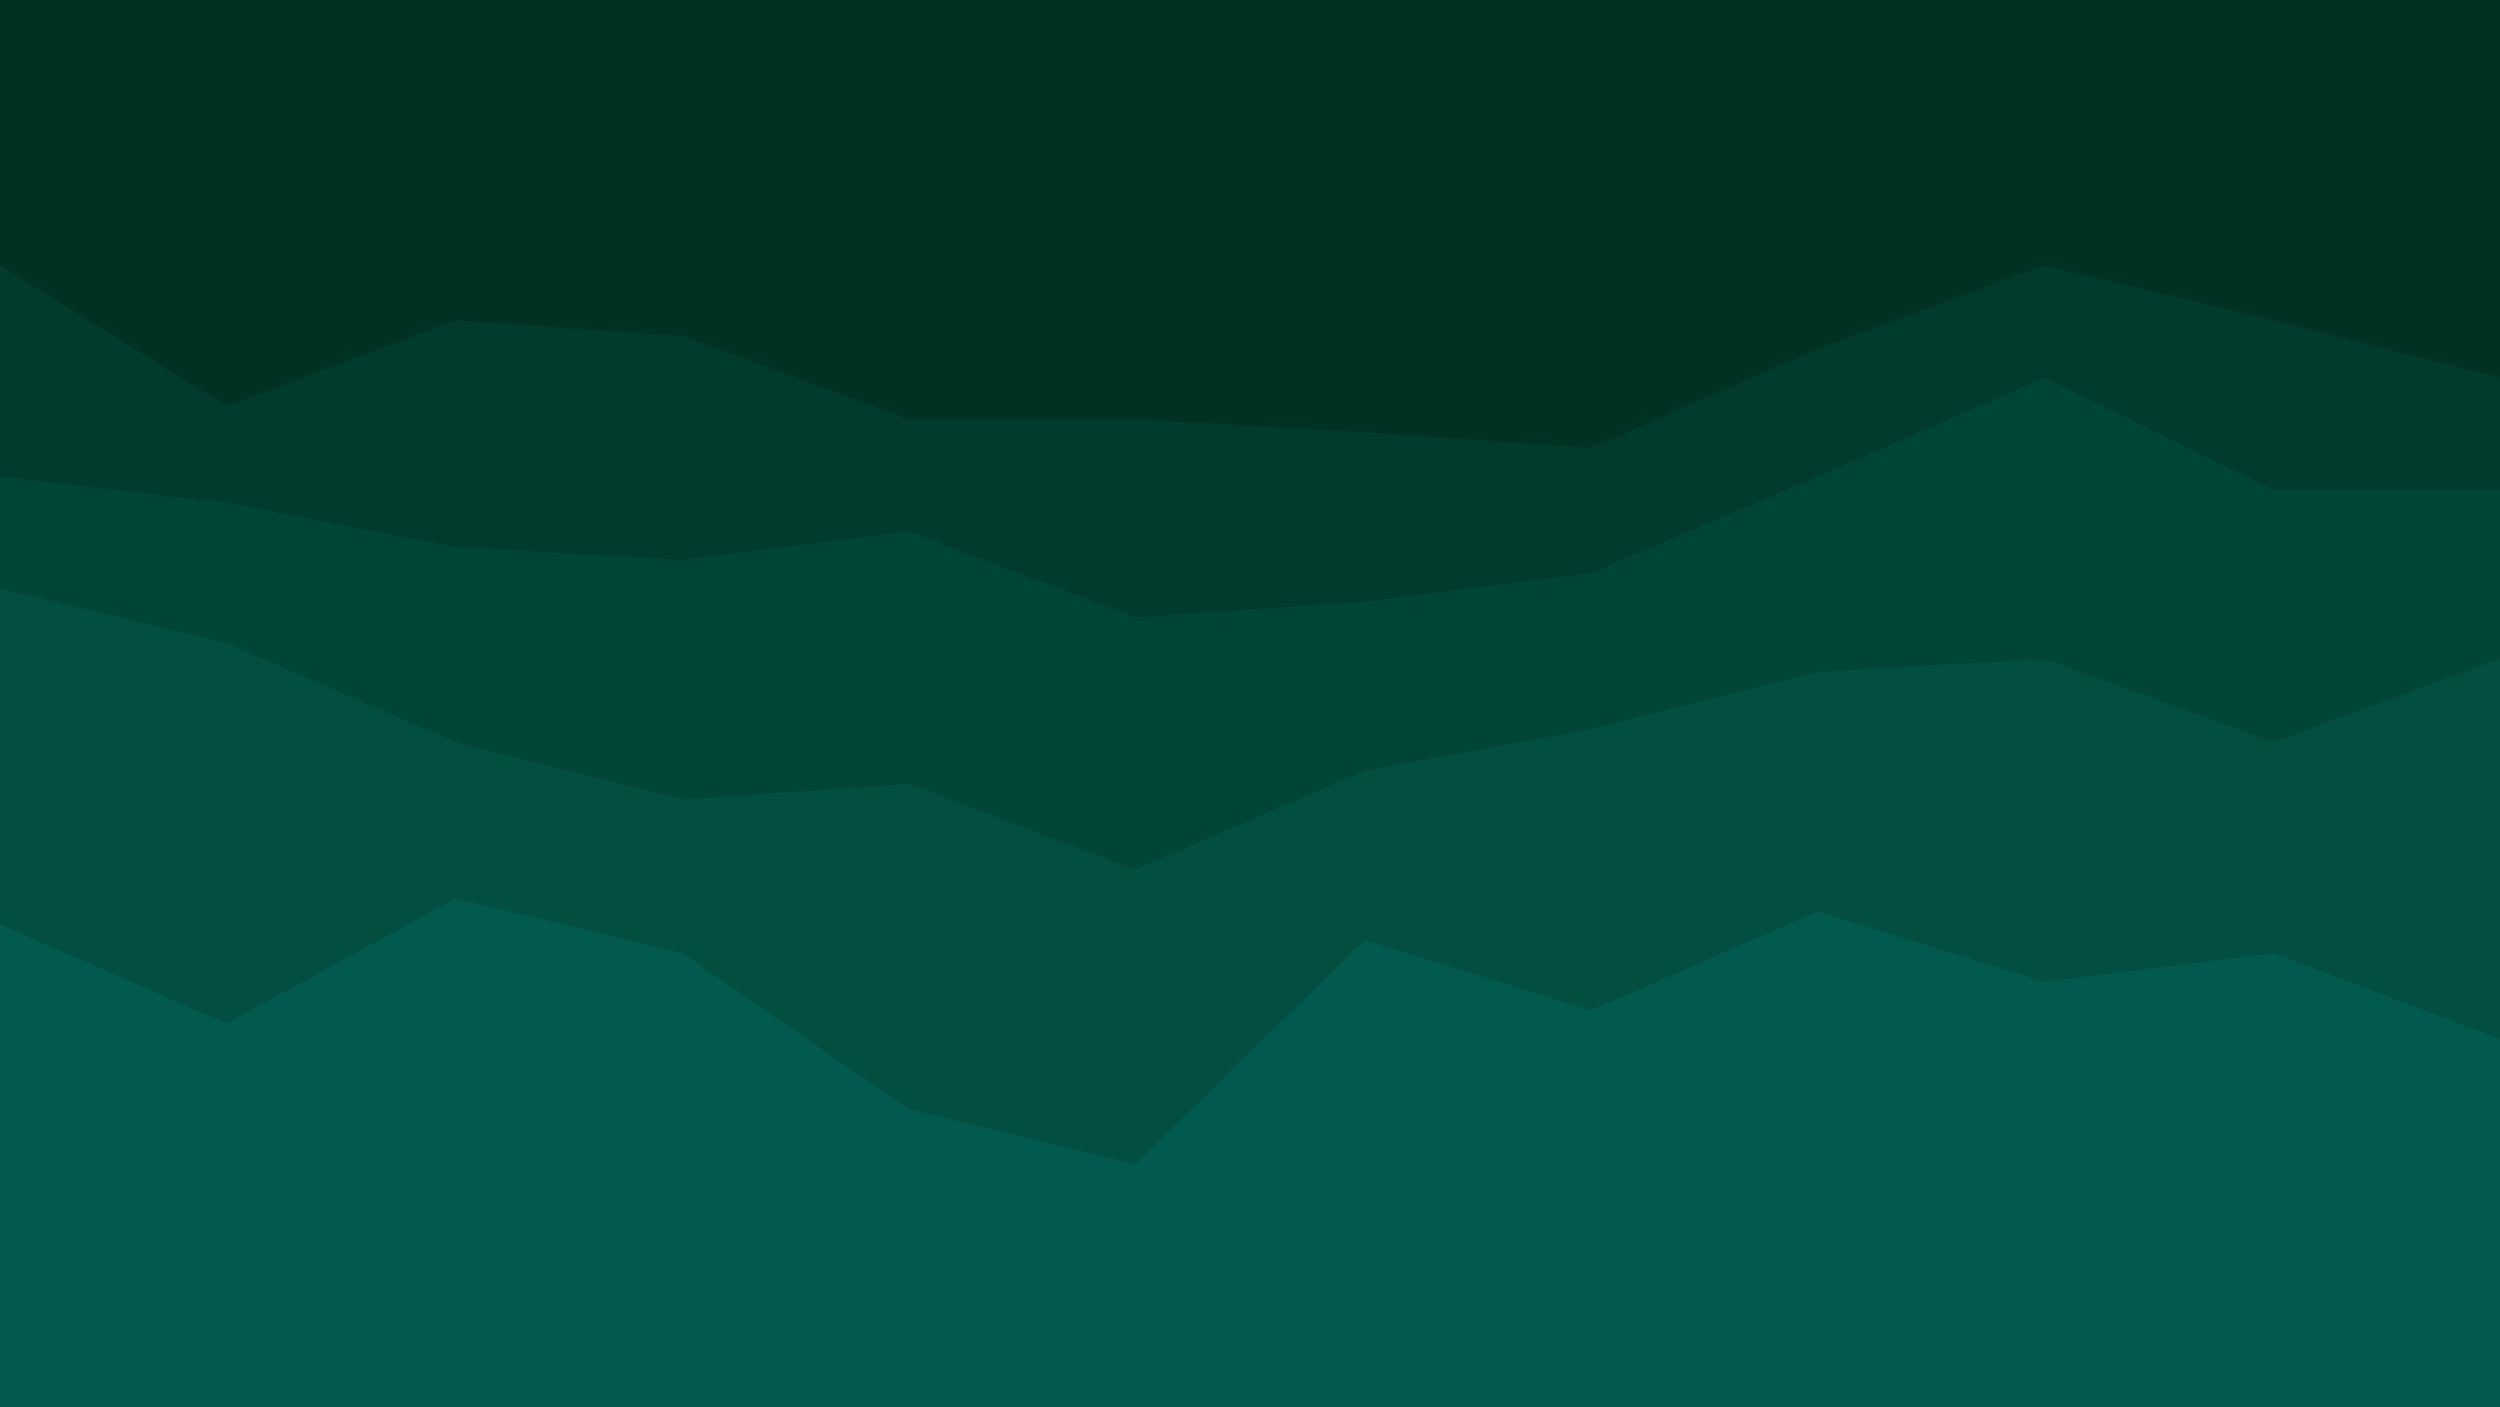
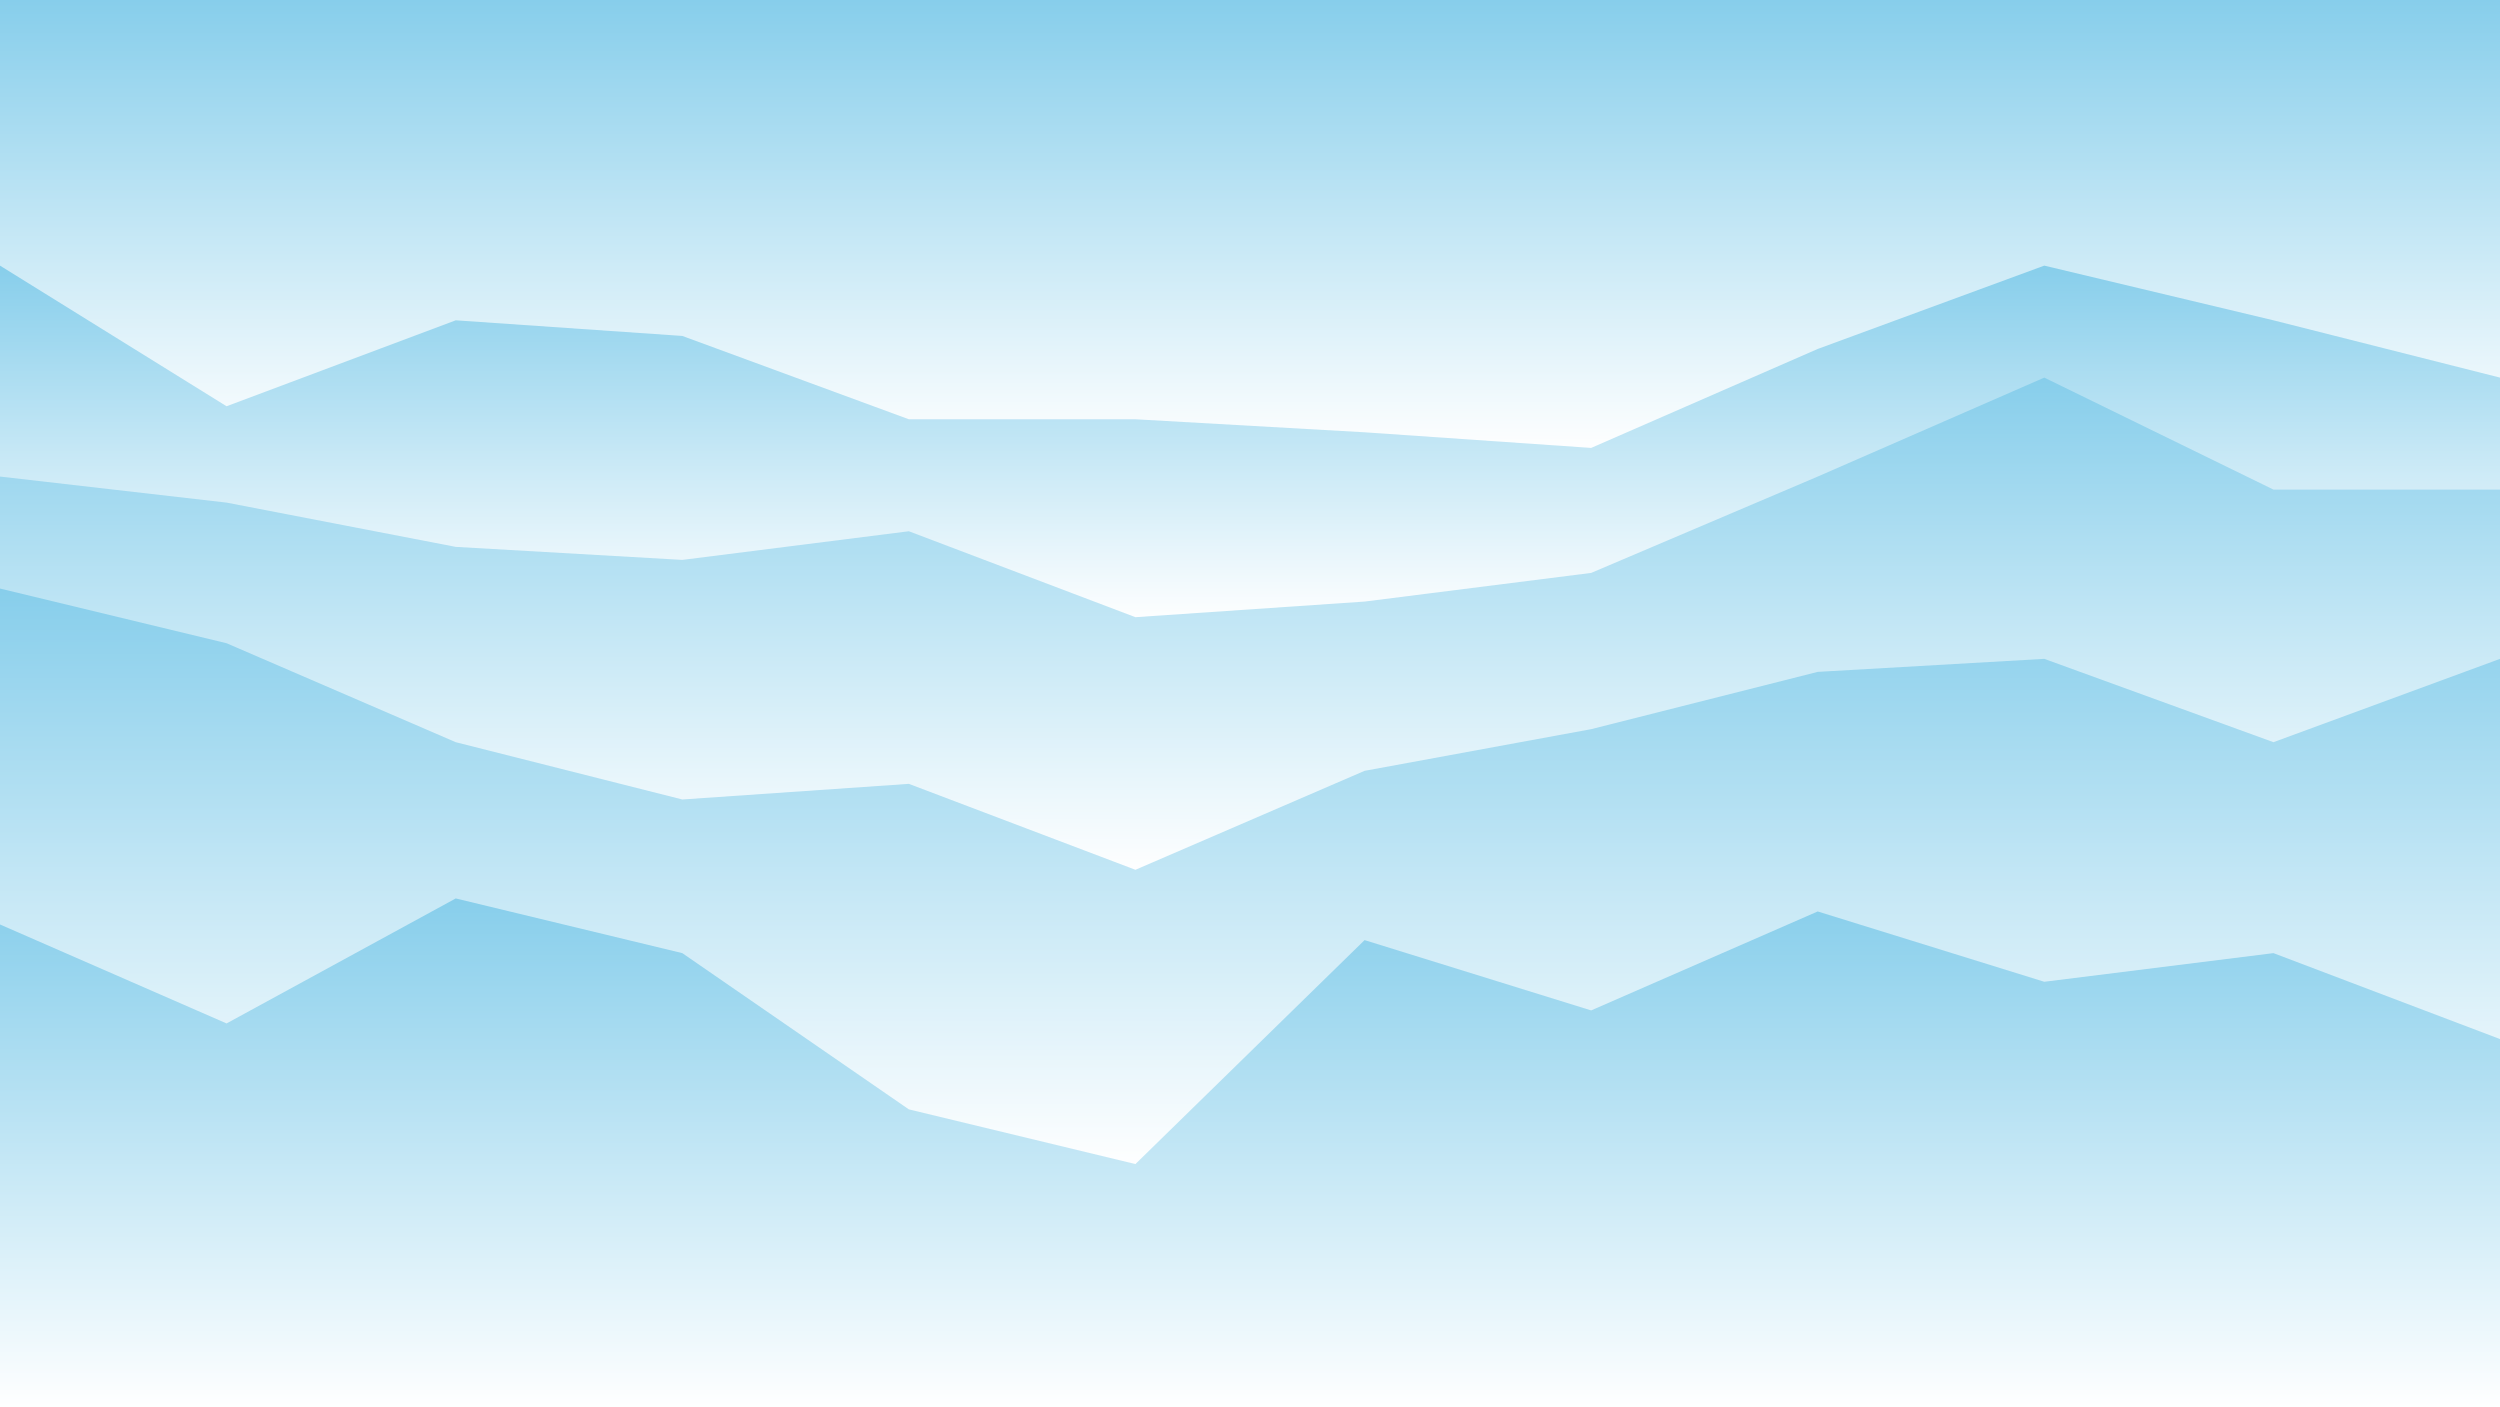
<svg xmlns="http://www.w3.org/2000/svg" id="visual" viewBox="0 0 960 540" width="960" height="540" version="1.1">
-   <path d="M0 104L87 158L175 125L262 131L349 163L436 163L524 168L611 174L698 136L785 104L873 125L960 147L960 0L873 0L785 0L698 0L611 0L524 0L436 0L349 0L262 0L175 0L87 0L0 0Z" fill="#003223" />
-   <path d="M0 185L87 195L175 212L262 217L349 206L436 239L524 233L611 222L698 185L785 147L873 190L960 190L960 145L873 123L785 102L698 134L611 172L524 166L436 161L349 161L262 129L175 123L87 156L0 102Z" fill="#013b2d" />
-   <path d="M0 228L87 249L175 287L262 309L349 303L436 336L524 298L611 282L698 260L785 255L873 287L960 255L960 188L873 188L785 145L698 183L611 220L524 231L436 237L349 204L262 215L175 210L87 193L0 183Z" fill="#014537" />
-   <path d="M0 357L87 395L175 347L262 368L349 428L436 449L524 363L611 390L698 352L785 379L873 368L960 401L960 253L873 285L785 253L698 258L611 280L524 296L436 334L349 301L262 307L175 285L87 247L0 226Z" fill="#024f42" />
-   <path d="M0 541L87 541L175 541L262 541L349 541L436 541L524 541L611 541L698 541L785 541L873 541L960 541L960 399L873 366L785 377L698 350L611 388L524 361L436 447L349 426L262 366L175 345L87 393L0 355Z" fill="#02594e" />
+   <defs>
+     <linearGradient id="sky" x1="0" y1="0" x2="0" y2="1">
+       <stop offset="0%" stop-color="#87CEEB" />
+       <stop offset="100%" stop-color="#FFFFFF" />
+     </linearGradient>
+   </defs>
+   <path d="M0 104L87 158L175 125L262 131L349 163L436 163L524 168L611 174L698 136L785 104L873 125L960 147L960 0L873 0L785 0L698 0L611 0L524 0L436 0L349 0L262 0L175 0L87 0L0 0Z" fill="url(#sky)" />
+   <path d="M0 185L87 195L175 212L262 217L349 206L436 239L524 233L611 222L698 185L785 147L873 190L960 190L960 145L873 123L785 102L698 134L611 172L524 166L436 161L349 161L262 129L175 123L87 156L0 102Z" fill="url(#sky)" />
+   <path d="M0 228L87 249L175 287L262 309L349 303L436 336L524 298L611 282L698 260L785 255L873 287L960 255L960 188L873 188L785 145L698 183L611 220L524 231L436 237L349 204L262 215L175 210L87 193L0 183Z" fill="url(#sky)" />
+   <path d="M0 357L87 395L175 347L262 368L349 428L436 449L524 363L611 390L698 352L785 379L873 368L960 401L960 253L873 285L785 253L698 258L611 280L524 296L436 334L349 301L262 307L175 285L87 247L0 226Z" fill="url(#sky)" />
+   <path d="M0 541L87 541L175 541L262 541L349 541L436 541L524 541L611 541L698 541L785 541L873 541L960 541L960 399L873 366L785 377L698 350L611 388L524 361L436 447L349 426L262 366L175 345L87 393L0 355Z" fill="url(#sky)" />
</svg>
